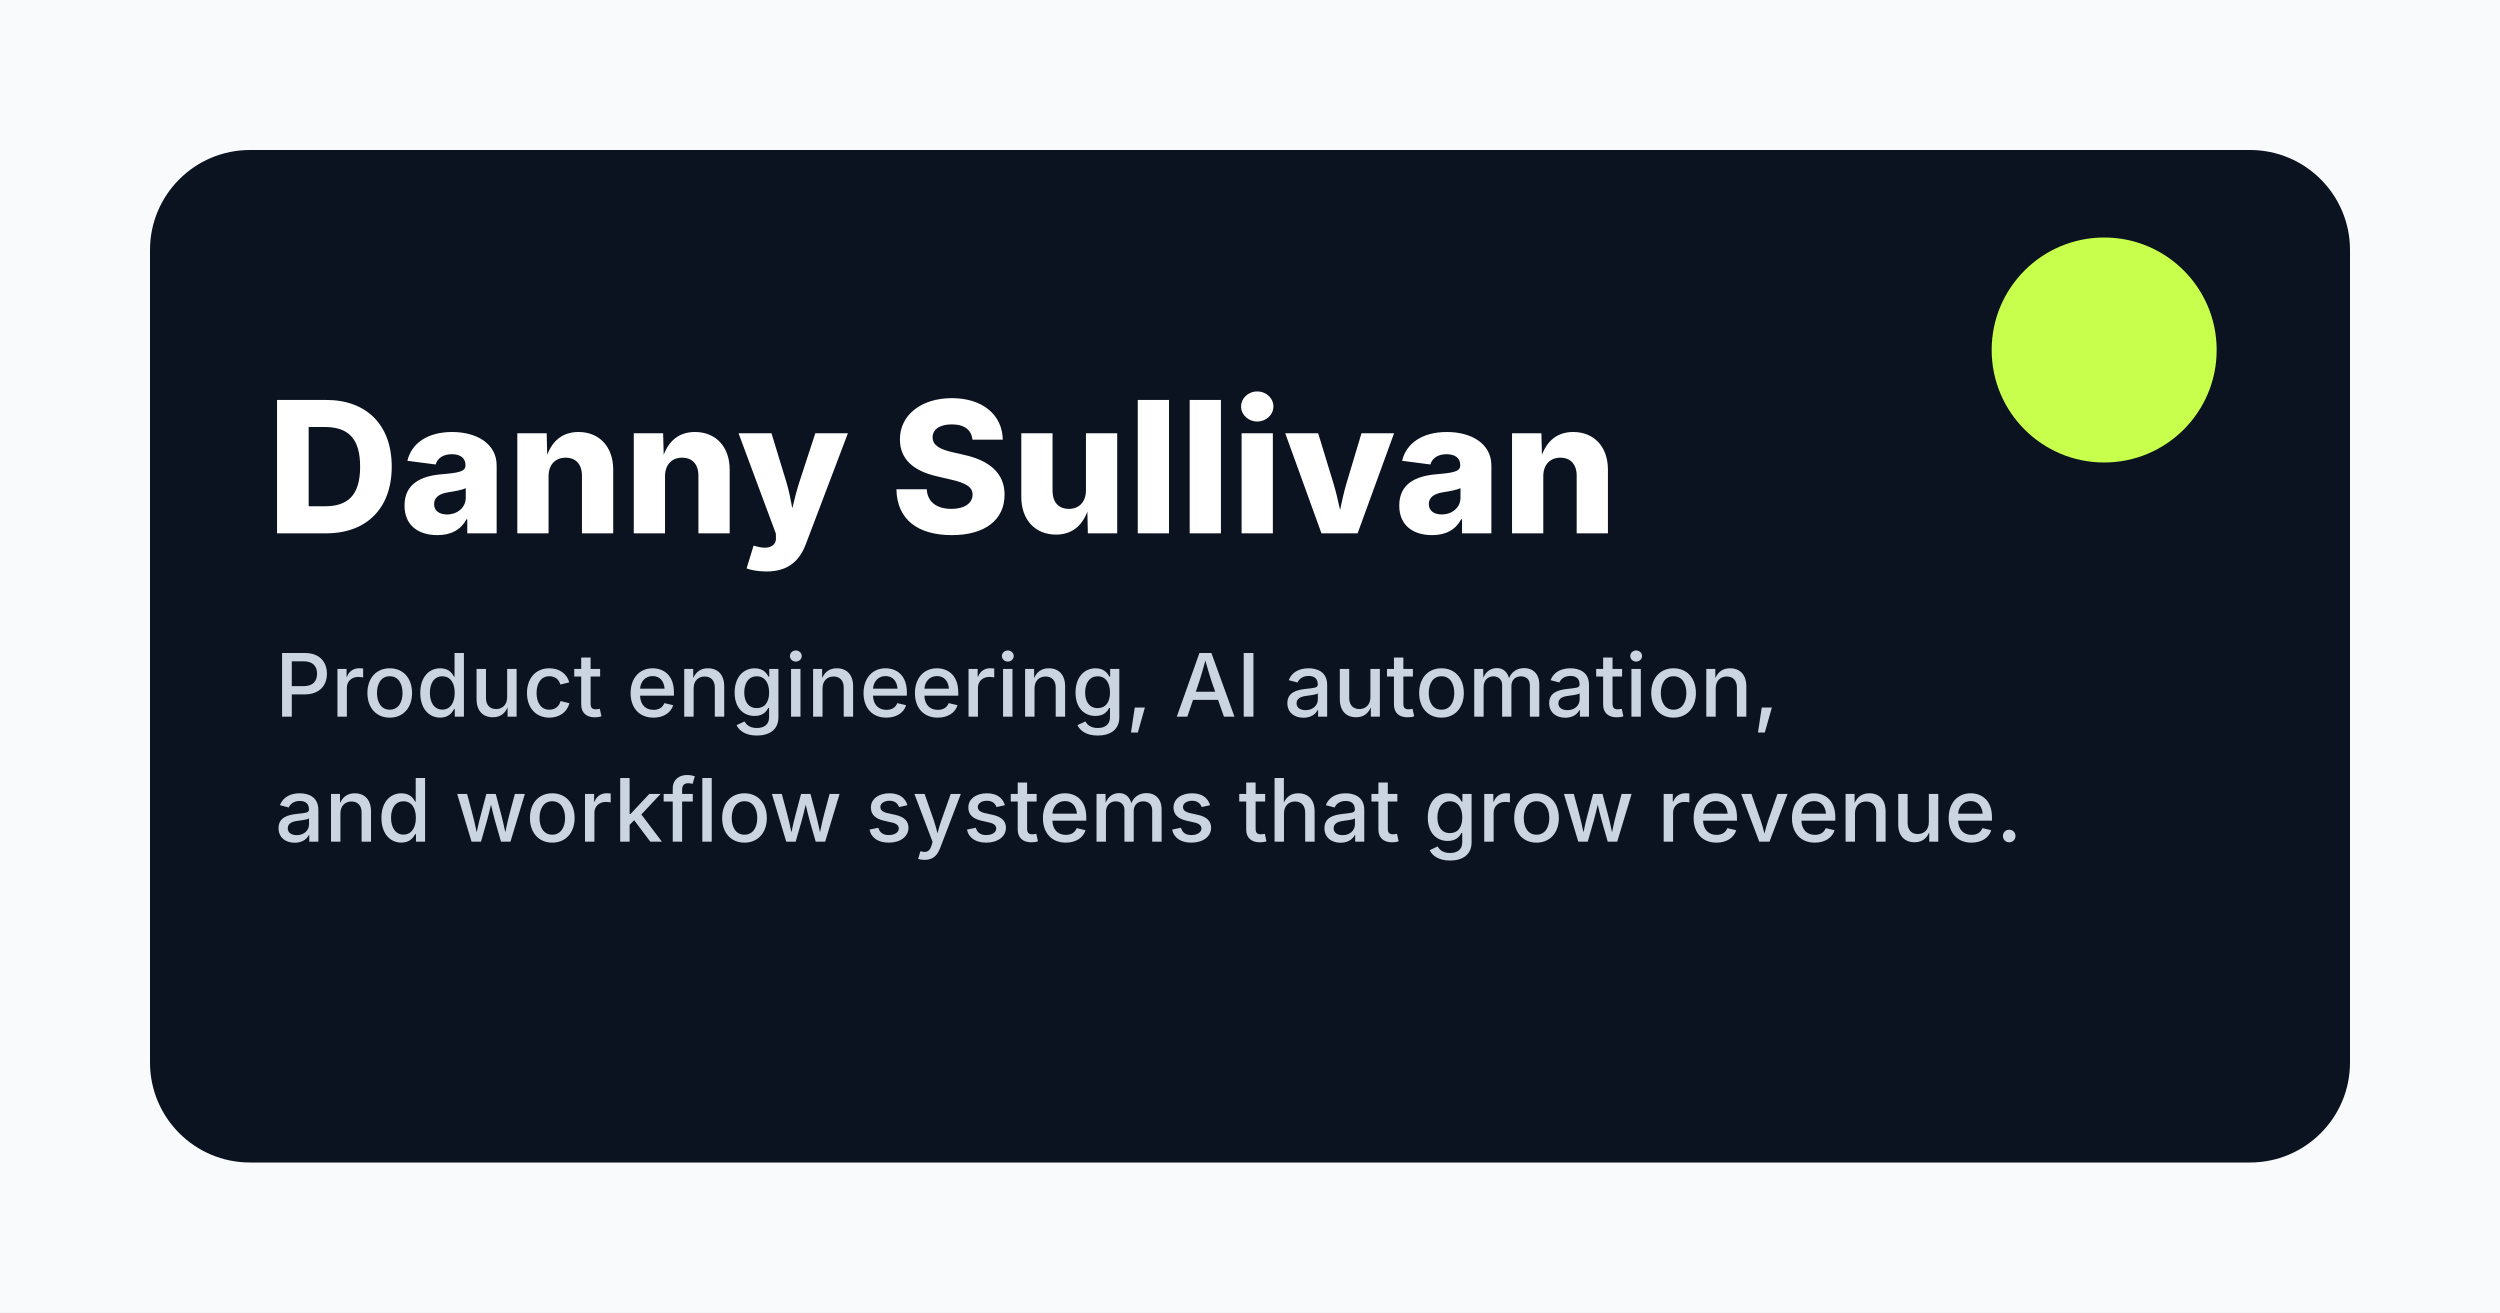
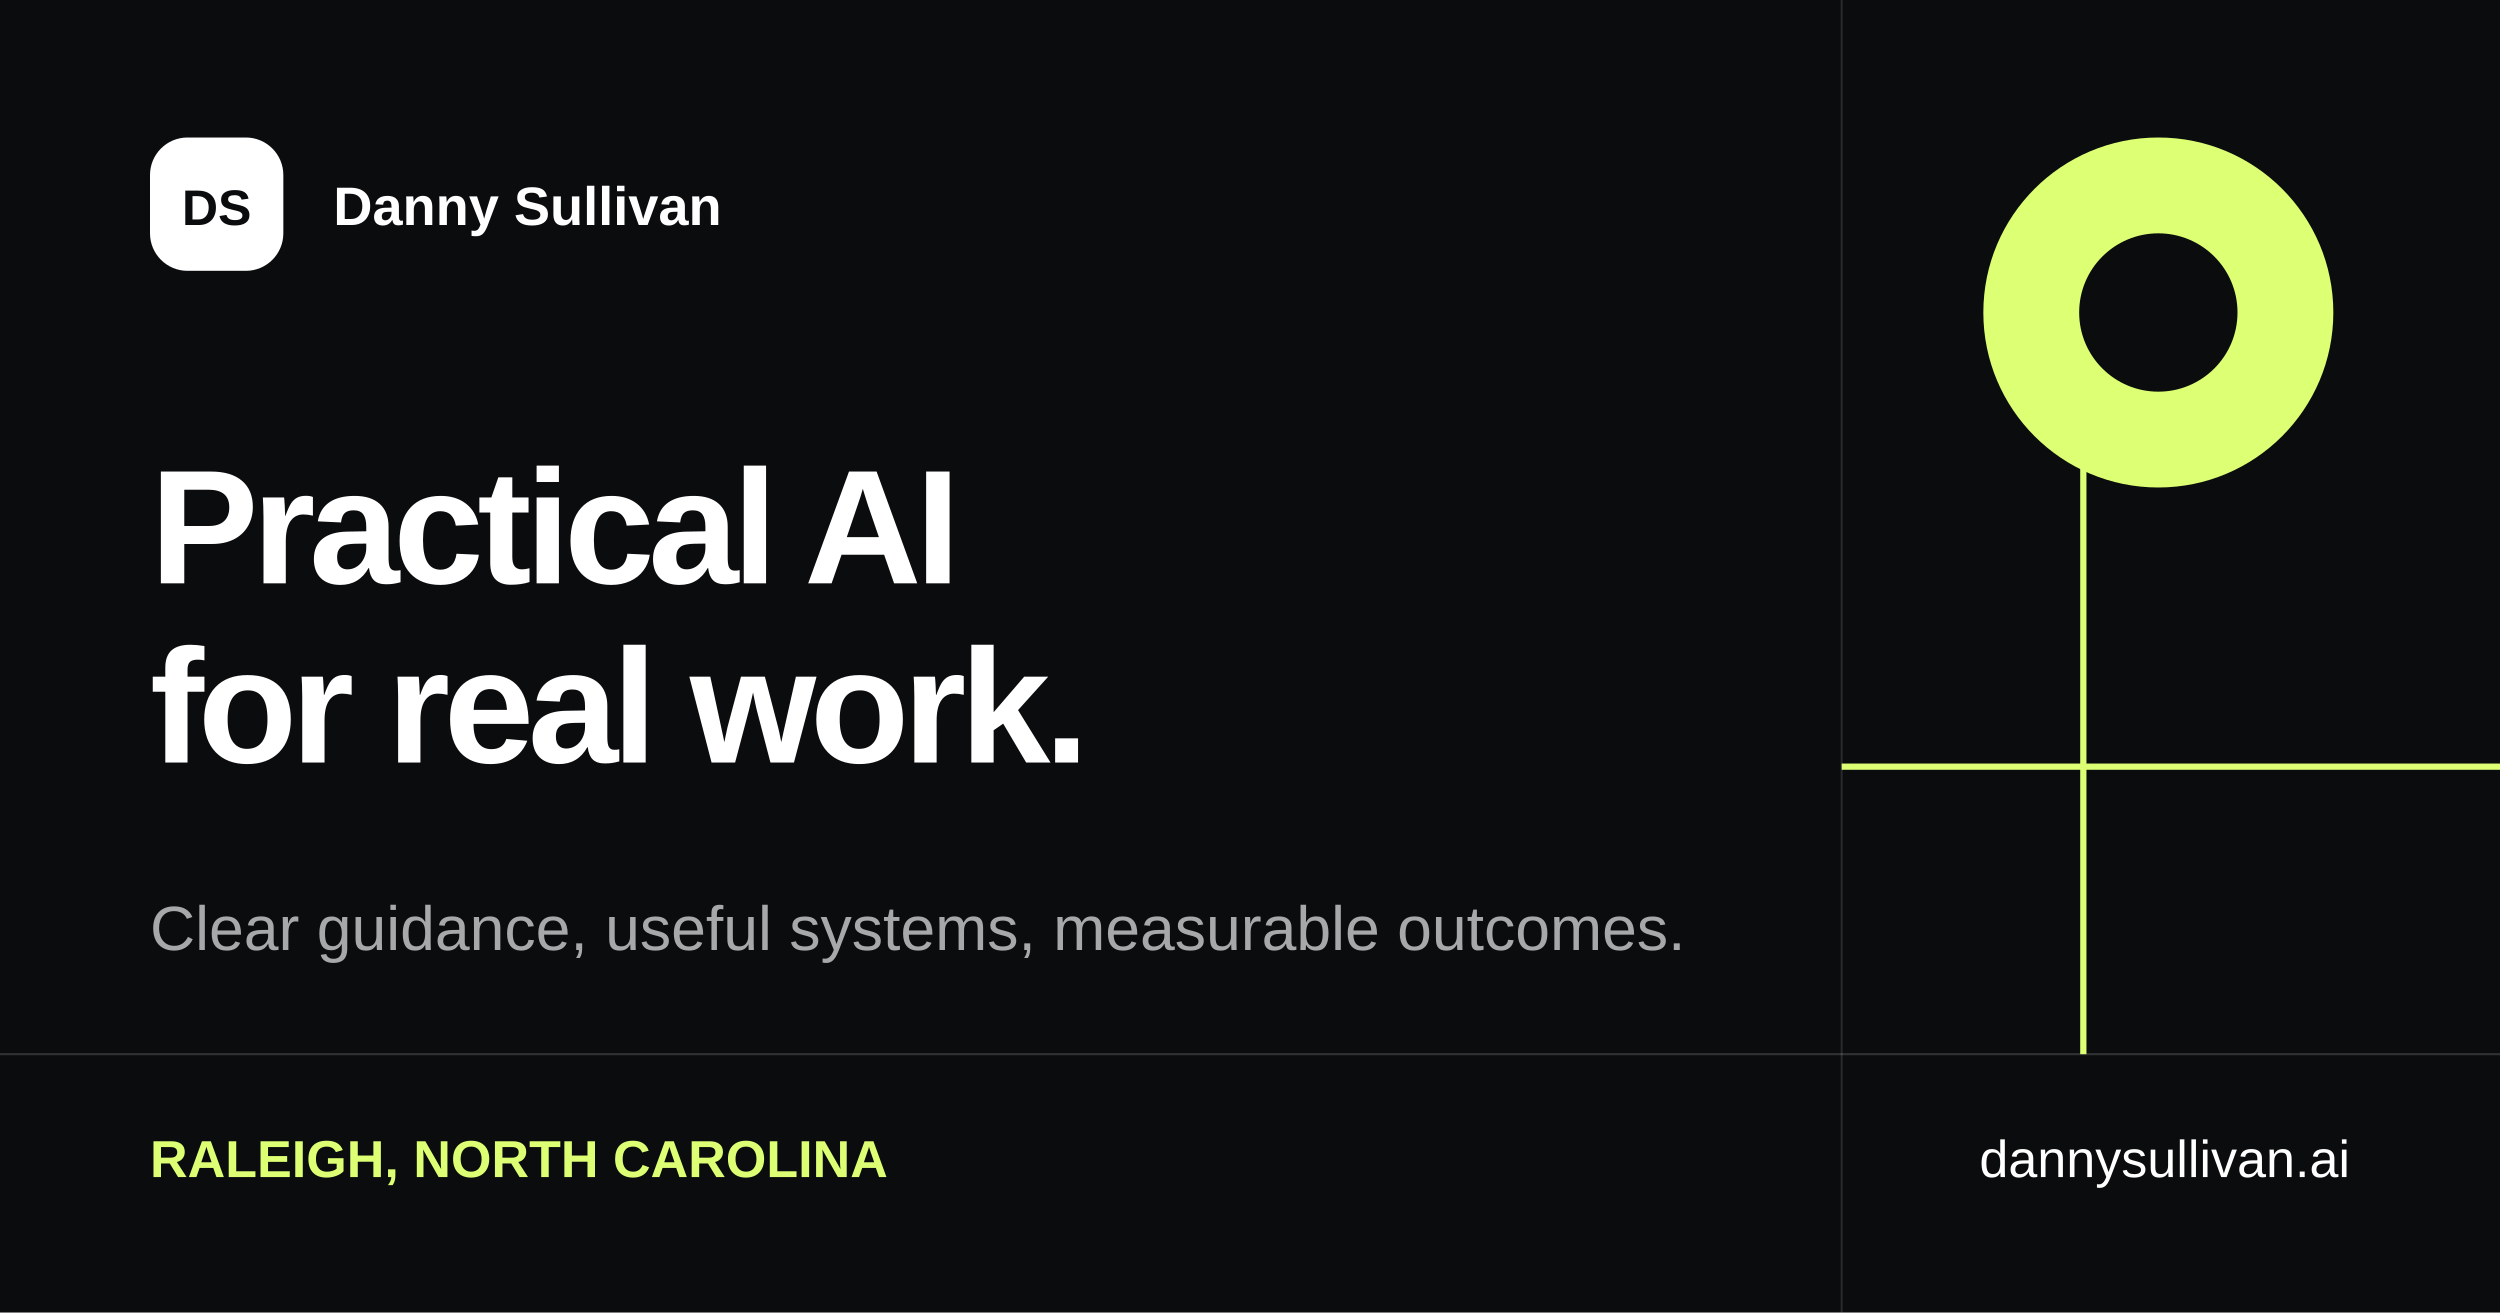
- <svg xmlns="http://www.w3.org/2000/svg" viewBox="0 0 1200 630" role="img" aria-label="Danny Sullivan">
-   <rect width="1200" height="630" fill="#f8fafc" />
-   <rect x="72" y="72" width="1056" height="486" rx="48" fill="#0b1220" />
-   <circle cx="1010" cy="168" r="54" fill="#c8ff4d" />
-   <text x="128" y="256" fill="#ffffff" font-family="Inter, Arial, sans-serif" font-size="88" font-weight="800">Danny Sullivan</text>
-   <text x="132" y="344" fill="#cbd5e1" font-family="Inter, Arial, sans-serif" font-size="42" font-weight="500">Product engineering, AI automation,</text>
-   <text x="132" y="404" fill="#cbd5e1" font-family="Inter, Arial, sans-serif" font-size="42" font-weight="500">and workflow systems that grow revenue.</text>
+ <svg xmlns="http://www.w3.org/2000/svg" viewBox="0 0 1200 630" role="img" aria-label="Danny Sullivan — Practical AI for real work">
+   <rect width="1200" height="630" fill="#0b0c0e" />
+   <path d="M0 506h1200" stroke="#ffffff" stroke-opacity=".16" />
+   <path d="M884 0v630" stroke="#ffffff" stroke-opacity=".12" />
+   <circle cx="1036" cy="150" r="84" fill="#ddff73" />
+   <circle cx="1036" cy="150" r="38" fill="#0b0c0e" />
+   <path d="M884 368h316M1000 214v292" stroke="#ddff73" stroke-width="3" />
+   <rect x="72" y="66" width="64" height="64" rx="18" fill="#ffffff" />
+   <text x="104" y="108" text-anchor="middle" fill="#0b0c0e" font-family="Arial, Helvetica, sans-serif" font-size="24" font-weight="700">DS</text>
+   <text x="160" y="108" fill="#ffffff" font-family="Arial, Helvetica, sans-serif" font-size="26" font-weight="700">Danny Sullivan</text>
+   <text x="72" y="280" fill="#ffffff" font-family="Arial, Helvetica, sans-serif" font-size="78" font-weight="700" letter-spacing="-3">Practical AI</text>
+   <text x="72" y="366" fill="#ffffff" font-family="Arial, Helvetica, sans-serif" font-size="78" font-weight="700" letter-spacing="-3">for real work.</text>
+   <text x="72" y="456" fill="#a7a8aa" font-family="Arial, Helvetica, sans-serif" font-size="30">Clear guidance, useful systems, measurable outcomes.</text>
+   <text x="72" y="565" fill="#ddff73" font-family="Arial, Helvetica, sans-serif" font-size="25" font-weight="700">RALEIGH, NORTH CAROLINA</text>
+   <text x="1128" y="565" text-anchor="end" fill="#ffffff" font-family="Arial, Helvetica, sans-serif" font-size="25">dannysullivan.ai</text>
</svg>
